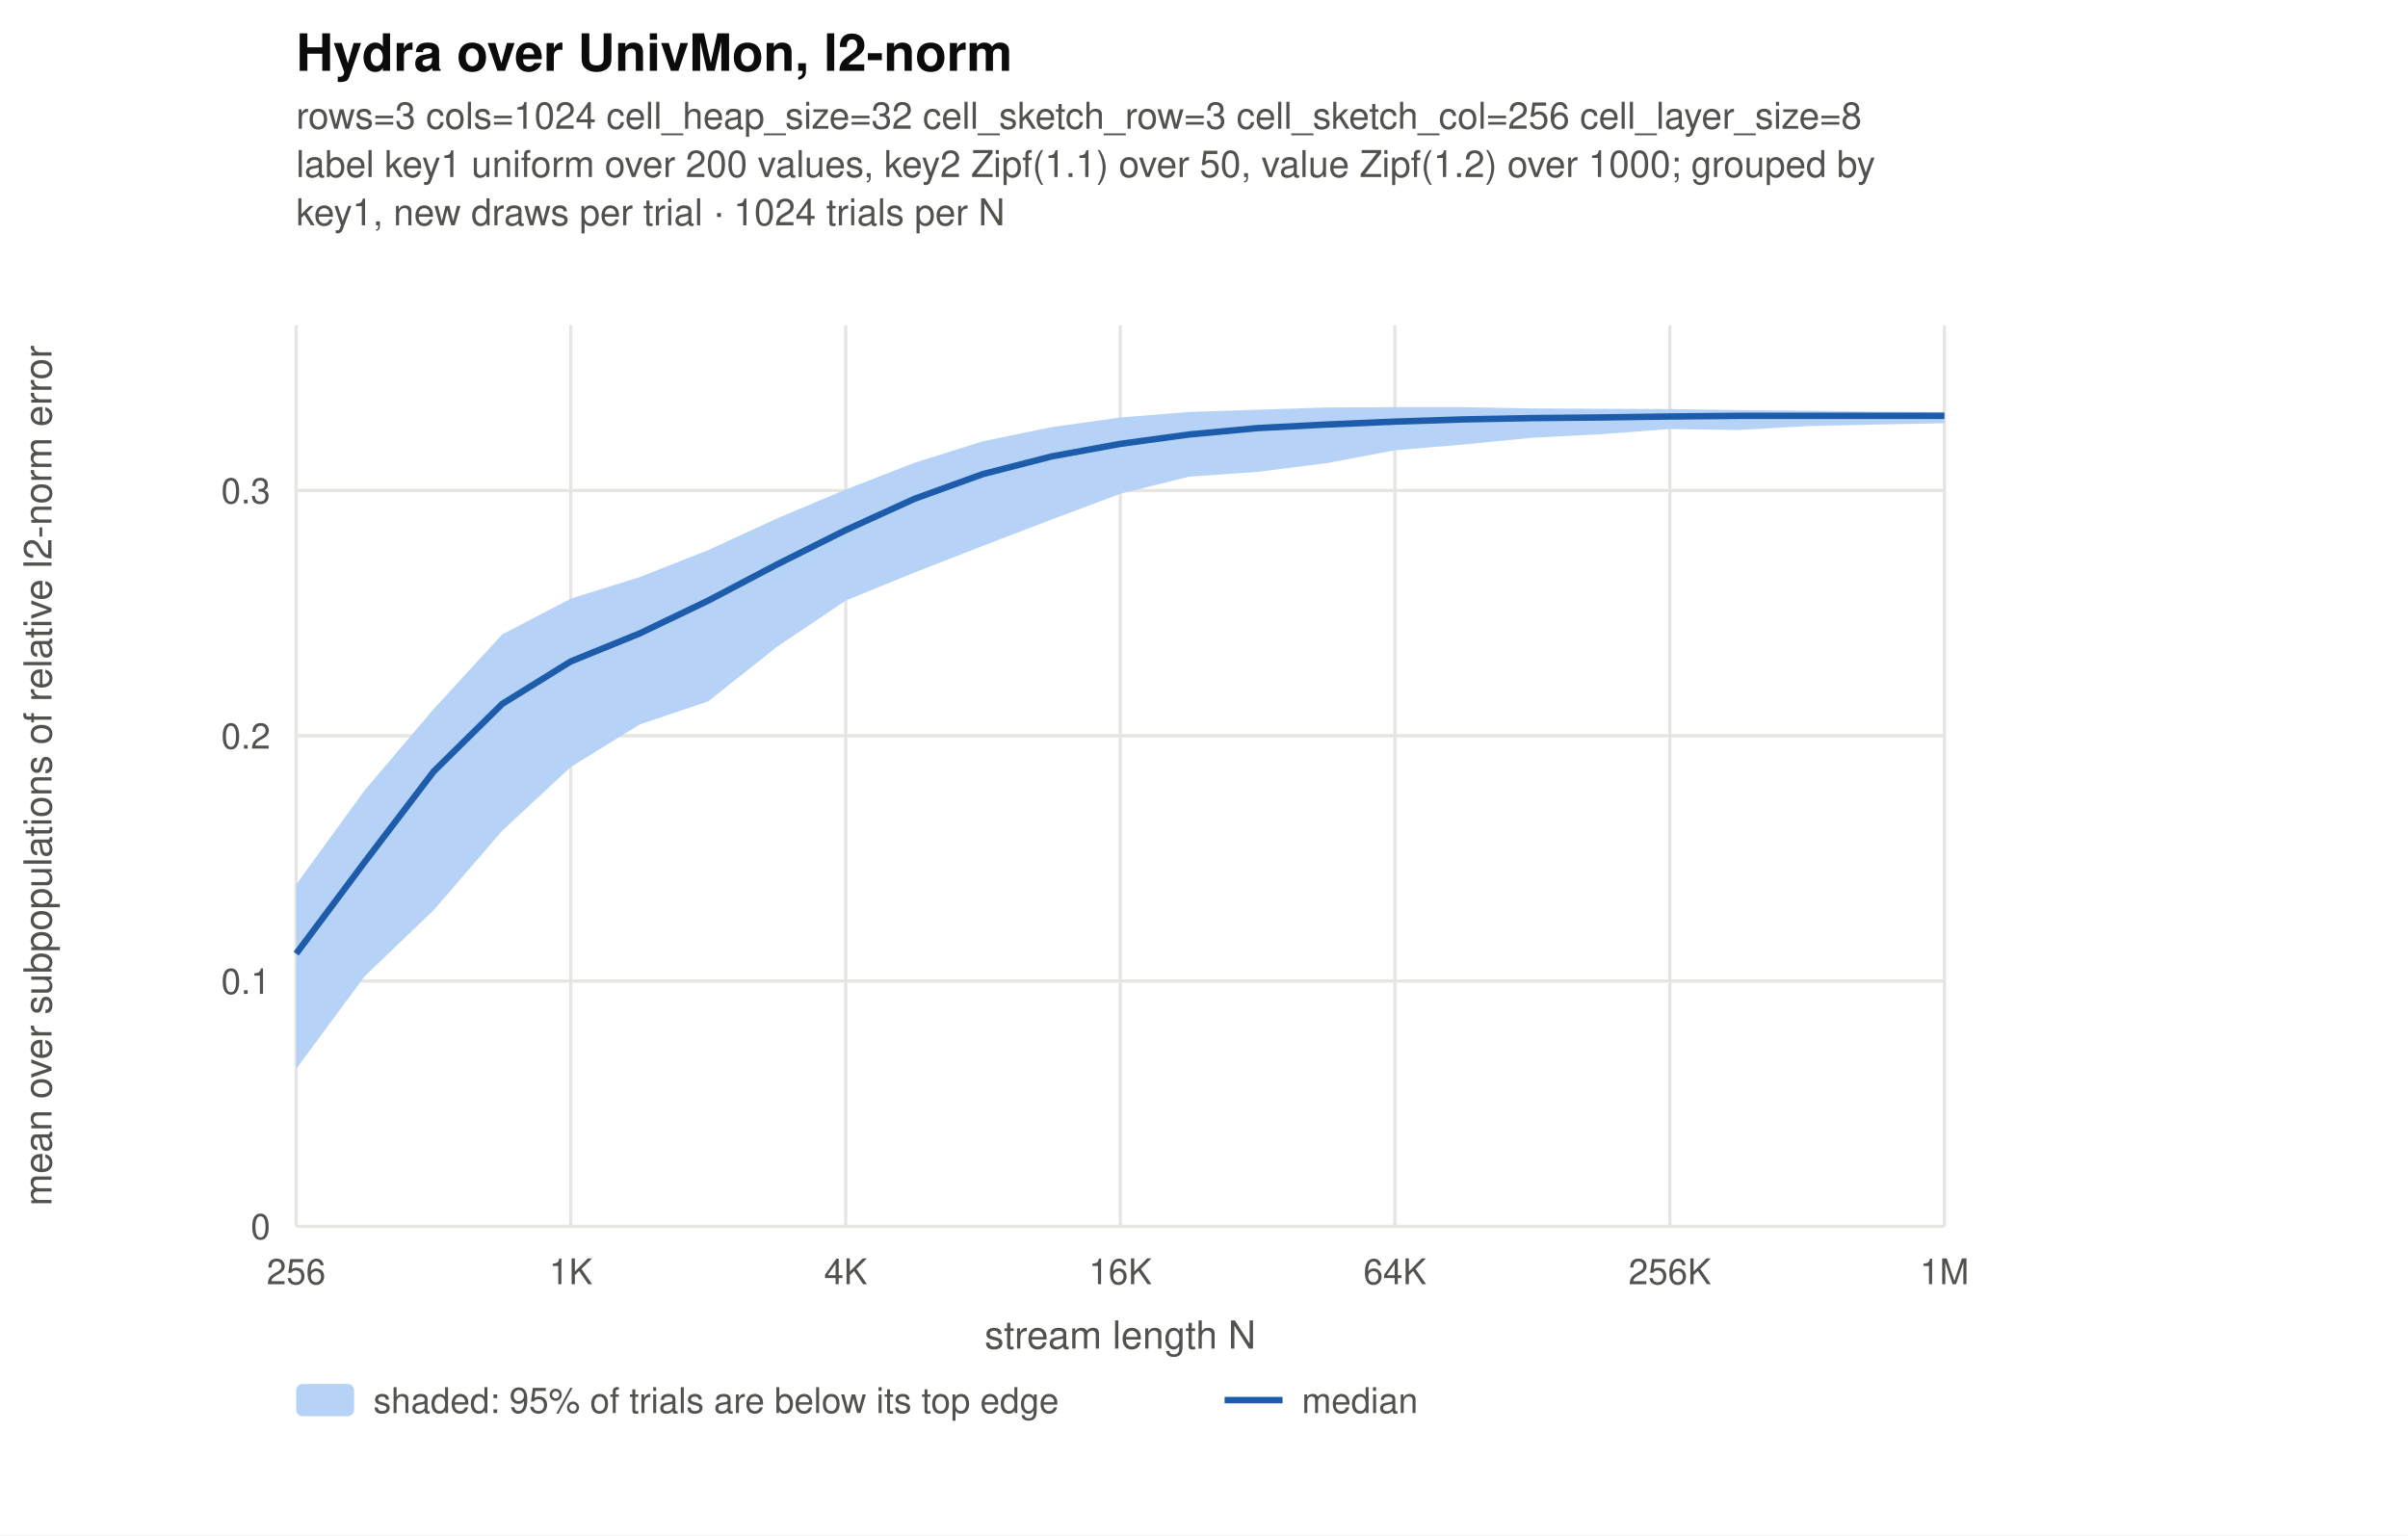
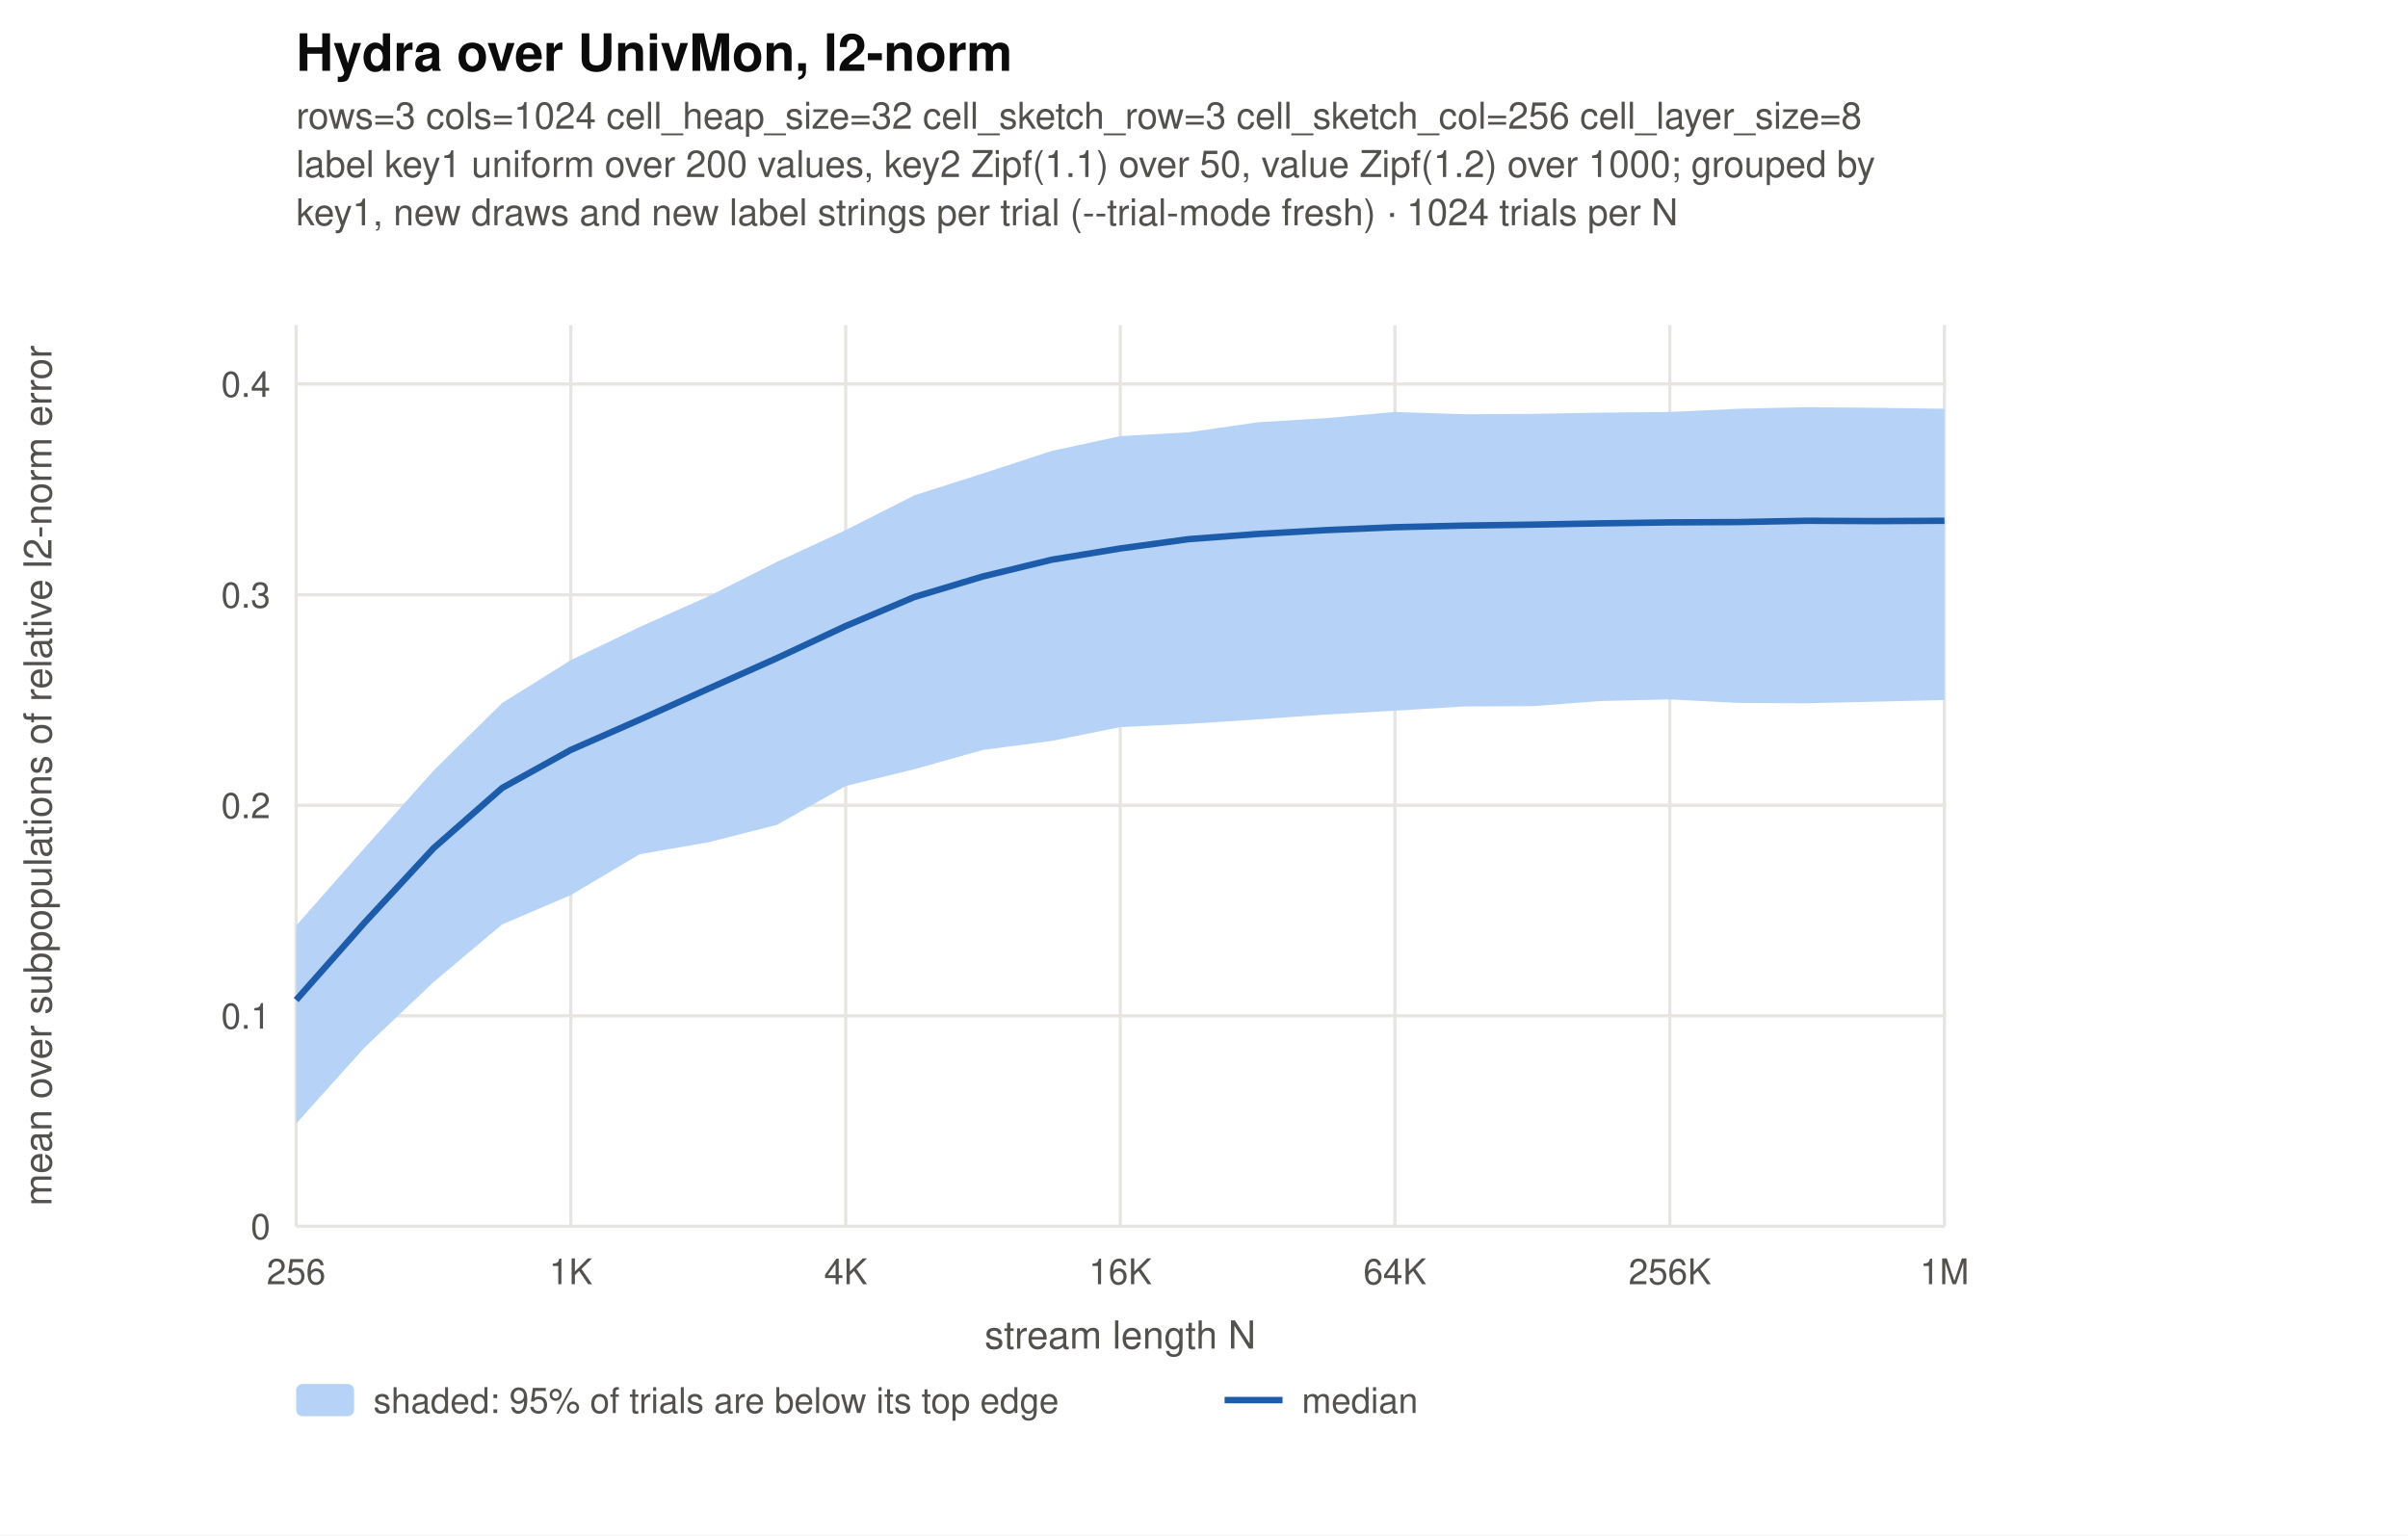
<svg xmlns="http://www.w3.org/2000/svg" viewBox="0 0 748 477" width="748" height="477">
  <style>
text{font-family:Helvetica,Arial,sans-serif;fill:#52514e}
.title{font-size:16px;font-weight:600;fill:#0b0b0b}.sub{font-size:11.5px}
.tick,.tlabel,.legend{font-size:11px}.axis{font-size:12px}
.grid{stroke:#e6e5e1;stroke-width:1}.zero{stroke:#8a8984;stroke-width:1}
.band{fill:#b6d3f7}
.median{fill:none;stroke:#1c5cab;stroke-width:2}
.theory{stroke:#52514e;stroke-width:1.25;stroke-dasharray:5 4}
</style>
  <rect width="748" height="477" fill="#ffffff" />
  <text class="title" x="92" y="22">Hydra over UnivMon, l2-norm</text>
  <text class="sub" x="92" y="40">rows=3 cols=1024 cell_heap_size=32 cell_sketch_row=3 cell_sketch_col=256 cell_layer_size=8</text>
  <text class="sub" x="92" y="55">label key1 uniform over 200 values, key2 Zipf(1.1) over 50, value Zipf(1.2) over 1000; grouped by</text>
-   <text class="sub" x="92" y="70">key1, new draws per trial · 1024 trials per N</text>
+   <text class="sub" x="92" y="70">key1, new draws and new label strings per trial (--trial-mode fresh) · 1024 trials per N</text>
  <text class="axis" transform="translate(16 241) rotate(-90)" text-anchor="middle">mean over subpopulations of relative l2-norm error</text>
  <g transform="translate(28 85)">
    <line class="grid" x1="64" x2="576" y1="296.0" y2="296.0" />
    <text class="tick" x="56" y="300.0" text-anchor="end">0</text>
-     <line class="grid" x1="64" x2="576" y1="219.8" y2="219.8" />
-     <text class="tick" x="56" y="223.8" text-anchor="end">0.1</text>
-     <line class="grid" x1="64" x2="576" y1="143.6" y2="143.6" />
-     <text class="tick" x="56" y="147.6" text-anchor="end">0.2</text>
-     <line class="grid" x1="64" x2="576" y1="67.4" y2="67.4" />
-     <text class="tick" x="56" y="71.4" text-anchor="end">0.3</text>
+     <line class="grid" x1="64" x2="576" y1="230.6" y2="230.6" />
+     <text class="tick" x="56" y="234.6" text-anchor="end">0.1</text>
+     <line class="grid" x1="64" x2="576" y1="165.2" y2="165.2" />
+     <text class="tick" x="56" y="169.2" text-anchor="end">0.2</text>
+     <line class="grid" x1="64" x2="576" y1="99.8" y2="99.8" />
+     <text class="tick" x="56" y="103.8" text-anchor="end">0.3</text>
+     <line class="grid" x1="64" x2="576" y1="34.3" y2="34.3" />
+     <text class="tick" x="56" y="38.3" text-anchor="end">0.4</text>
    <line class="grid" x1="64.0" x2="64.0" y1="16" y2="296" />
    <text class="tick" x="64.0" y="314" text-anchor="middle">256</text>
    <line class="grid" x1="149.3" x2="149.3" y1="16" y2="296" />
    <text class="tick" x="149.3" y="314" text-anchor="middle">1K</text>
    <line class="grid" x1="234.7" x2="234.7" y1="16" y2="296" />
    <text class="tick" x="234.7" y="314" text-anchor="middle">4K</text>
    <line class="grid" x1="320.0" x2="320.0" y1="16" y2="296" />
    <text class="tick" x="320.0" y="314" text-anchor="middle">16K</text>
    <line class="grid" x1="405.3" x2="405.3" y1="16" y2="296" />
    <text class="tick" x="405.3" y="314" text-anchor="middle">64K</text>
    <line class="grid" x1="490.7" x2="490.7" y1="16" y2="296" />
    <text class="tick" x="490.7" y="314" text-anchor="middle">256K</text>
    <line class="grid" x1="576.0" x2="576.0" y1="16" y2="296" />
    <text class="tick" x="576.0" y="314" text-anchor="middle">1M</text>
    <text class="axis" x="320" y="334" text-anchor="middle">stream length N</text>
-     <polygon class="band" points="64.0,189.8 85.3,160.5 106.7,135.3 128.0,112.1 149.3,101.0 170.7,94.3 192.0,85.9 213.3,76.1 234.7,67.1 256.0,58.8 277.3,52.1 298.7,47.7 320.0,44.7 341.3,43.0 362.7,42.3 384.0,41.6 405.3,41.5 426.7,41.5 448.0,41.9 469.3,42.0 490.7,42.1 512.0,42.4 533.3,42.6 554.7,42.9 576.0,43.0 576.0,46.5 554.7,46.9 533.3,47.4 512.0,48.6 490.7,48.3 469.3,49.9 448.0,51.0 426.7,53.1 405.3,54.9 384.0,58.9 362.7,61.6 341.3,63.1 320.0,68.4 298.7,76.4 277.3,84.6 256.0,92.9 234.7,101.6 213.3,116.0 192.0,132.9 170.7,140.1 149.3,153.3 128.0,173.1 106.7,197.8 85.3,218.3 64.0,247.1" />
-     <polyline class="median" points="64.0,211.3 85.3,182.8 106.7,154.7 128.0,133.7 149.3,120.5 170.7,111.8 192.0,101.6 213.3,90.4 234.7,79.7 256.0,70.0 277.3,62.3 298.7,56.8 320.0,52.9 341.3,50.0 362.7,48.0 384.0,46.9 405.3,46.0 426.7,45.3 448.0,44.9 469.3,44.7 490.7,44.4 512.0,44.2 533.3,44.2 554.7,44.2 576.0,44.2" />
+     <polygon class="band" points="64.0,202.6 85.3,178.4 106.7,154.4 128.0,133.4 149.3,120.1 170.7,109.8 192.0,100.3 213.3,89.6 234.7,79.7 256.0,68.9 277.3,62.1 298.7,55.1 320.0,50.5 341.3,49.3 362.7,46.2 384.0,44.9 405.3,43.0 426.7,43.7 448.0,43.6 469.3,43.2 490.7,43.0 512.0,42.0 533.3,41.5 554.7,41.7 576.0,42.0 576.0,132.5 554.7,133.0 533.3,133.5 512.0,133.4 490.7,132.3 469.3,132.8 448.0,134.4 426.7,134.5 405.3,135.8 384.0,137.0 362.7,138.5 341.3,139.9 320.0,140.9 298.7,145.2 277.3,148.0 256.0,154.0 234.7,159.2 213.3,171.3 192.0,176.7 170.7,180.4 149.3,193.1 128.0,202.2 106.7,220.1 85.3,240.4 64.0,264.1" />
+     <polyline class="median" points="64.0,225.7 85.3,201.6 106.7,178.5 128.0,159.8 149.3,148.0 170.7,138.6 192.0,129.0 213.3,119.5 234.7,109.5 256.0,100.5 277.3,94.1 298.7,88.9 320.0,85.4 341.3,82.5 362.7,80.9 384.0,79.7 405.3,78.8 426.7,78.3 448.0,78.0 469.3,77.6 490.7,77.3 512.0,77.2 533.3,76.8 554.7,76.9 576.0,76.8" />
  </g>
  <rect class="band" x="92" y="430" width="18" height="10" rx="2" />
  <text class="legend" x="116" y="439">shaded: 95% of trials are below its top edge</text>
  <line class="median" x1="380.4" x2="398.4" y1="435" y2="435" />
  <text class="legend" x="404.4" y="439">median</text>
</svg>
